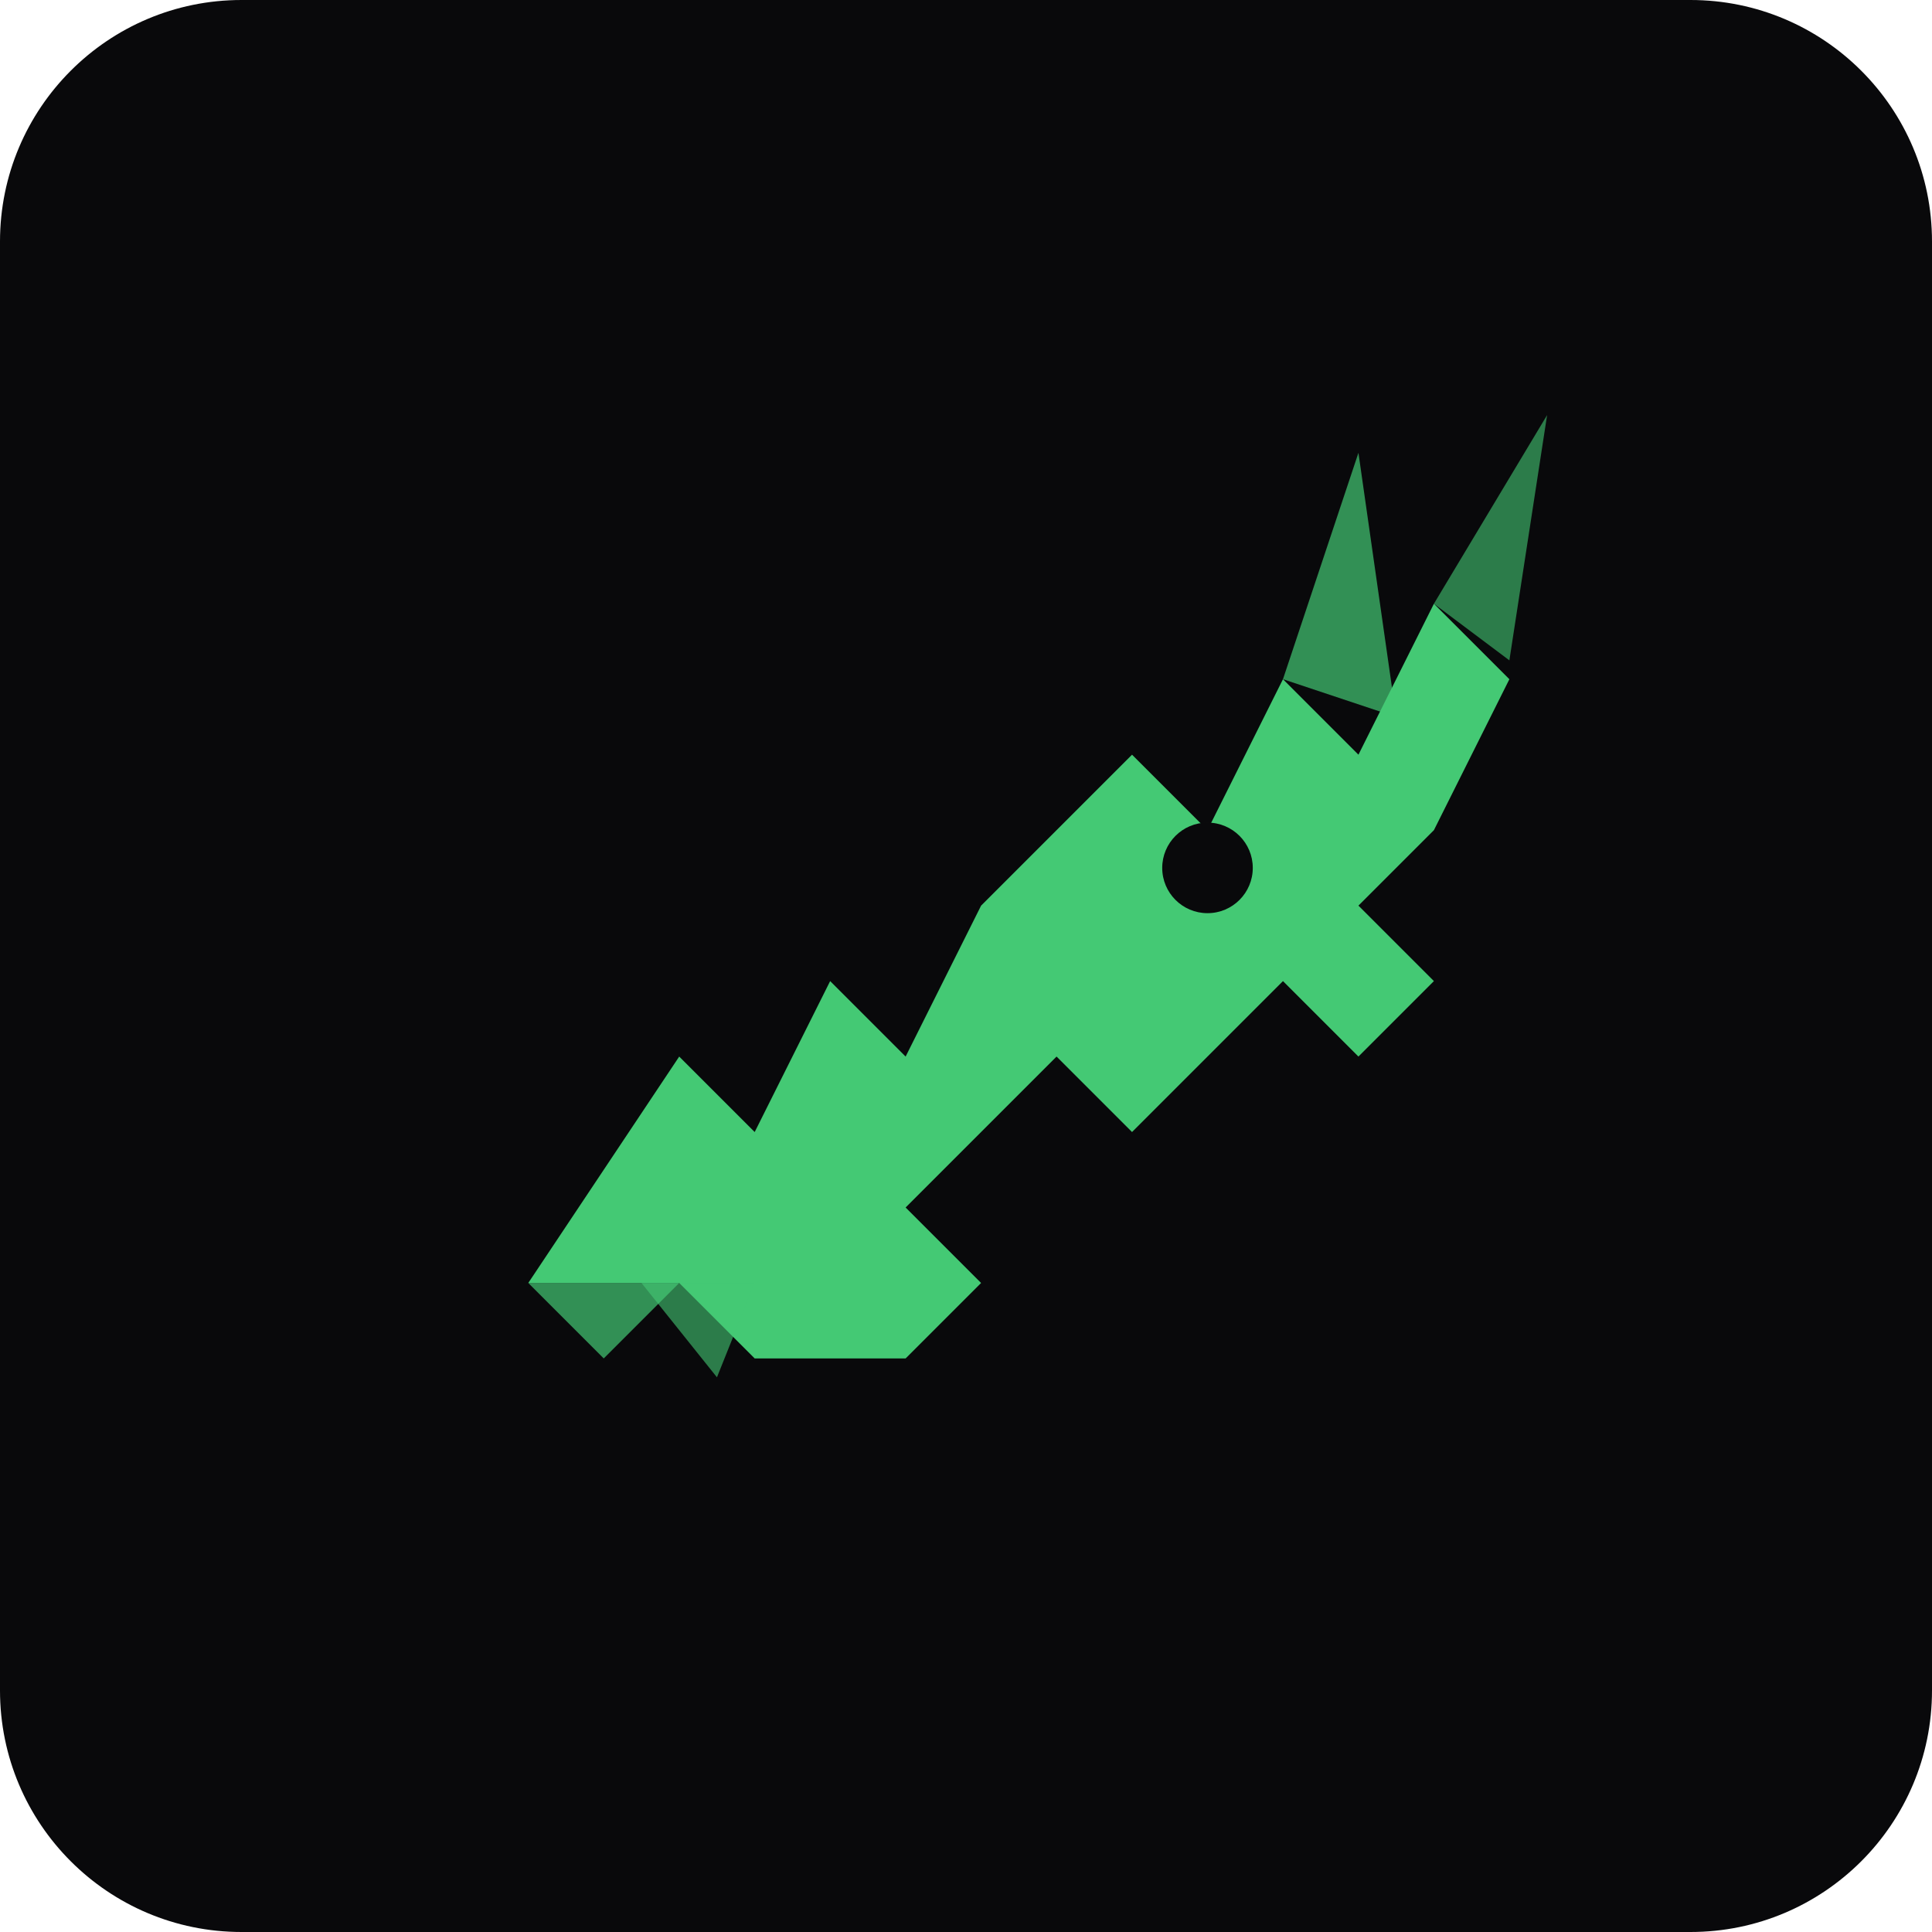
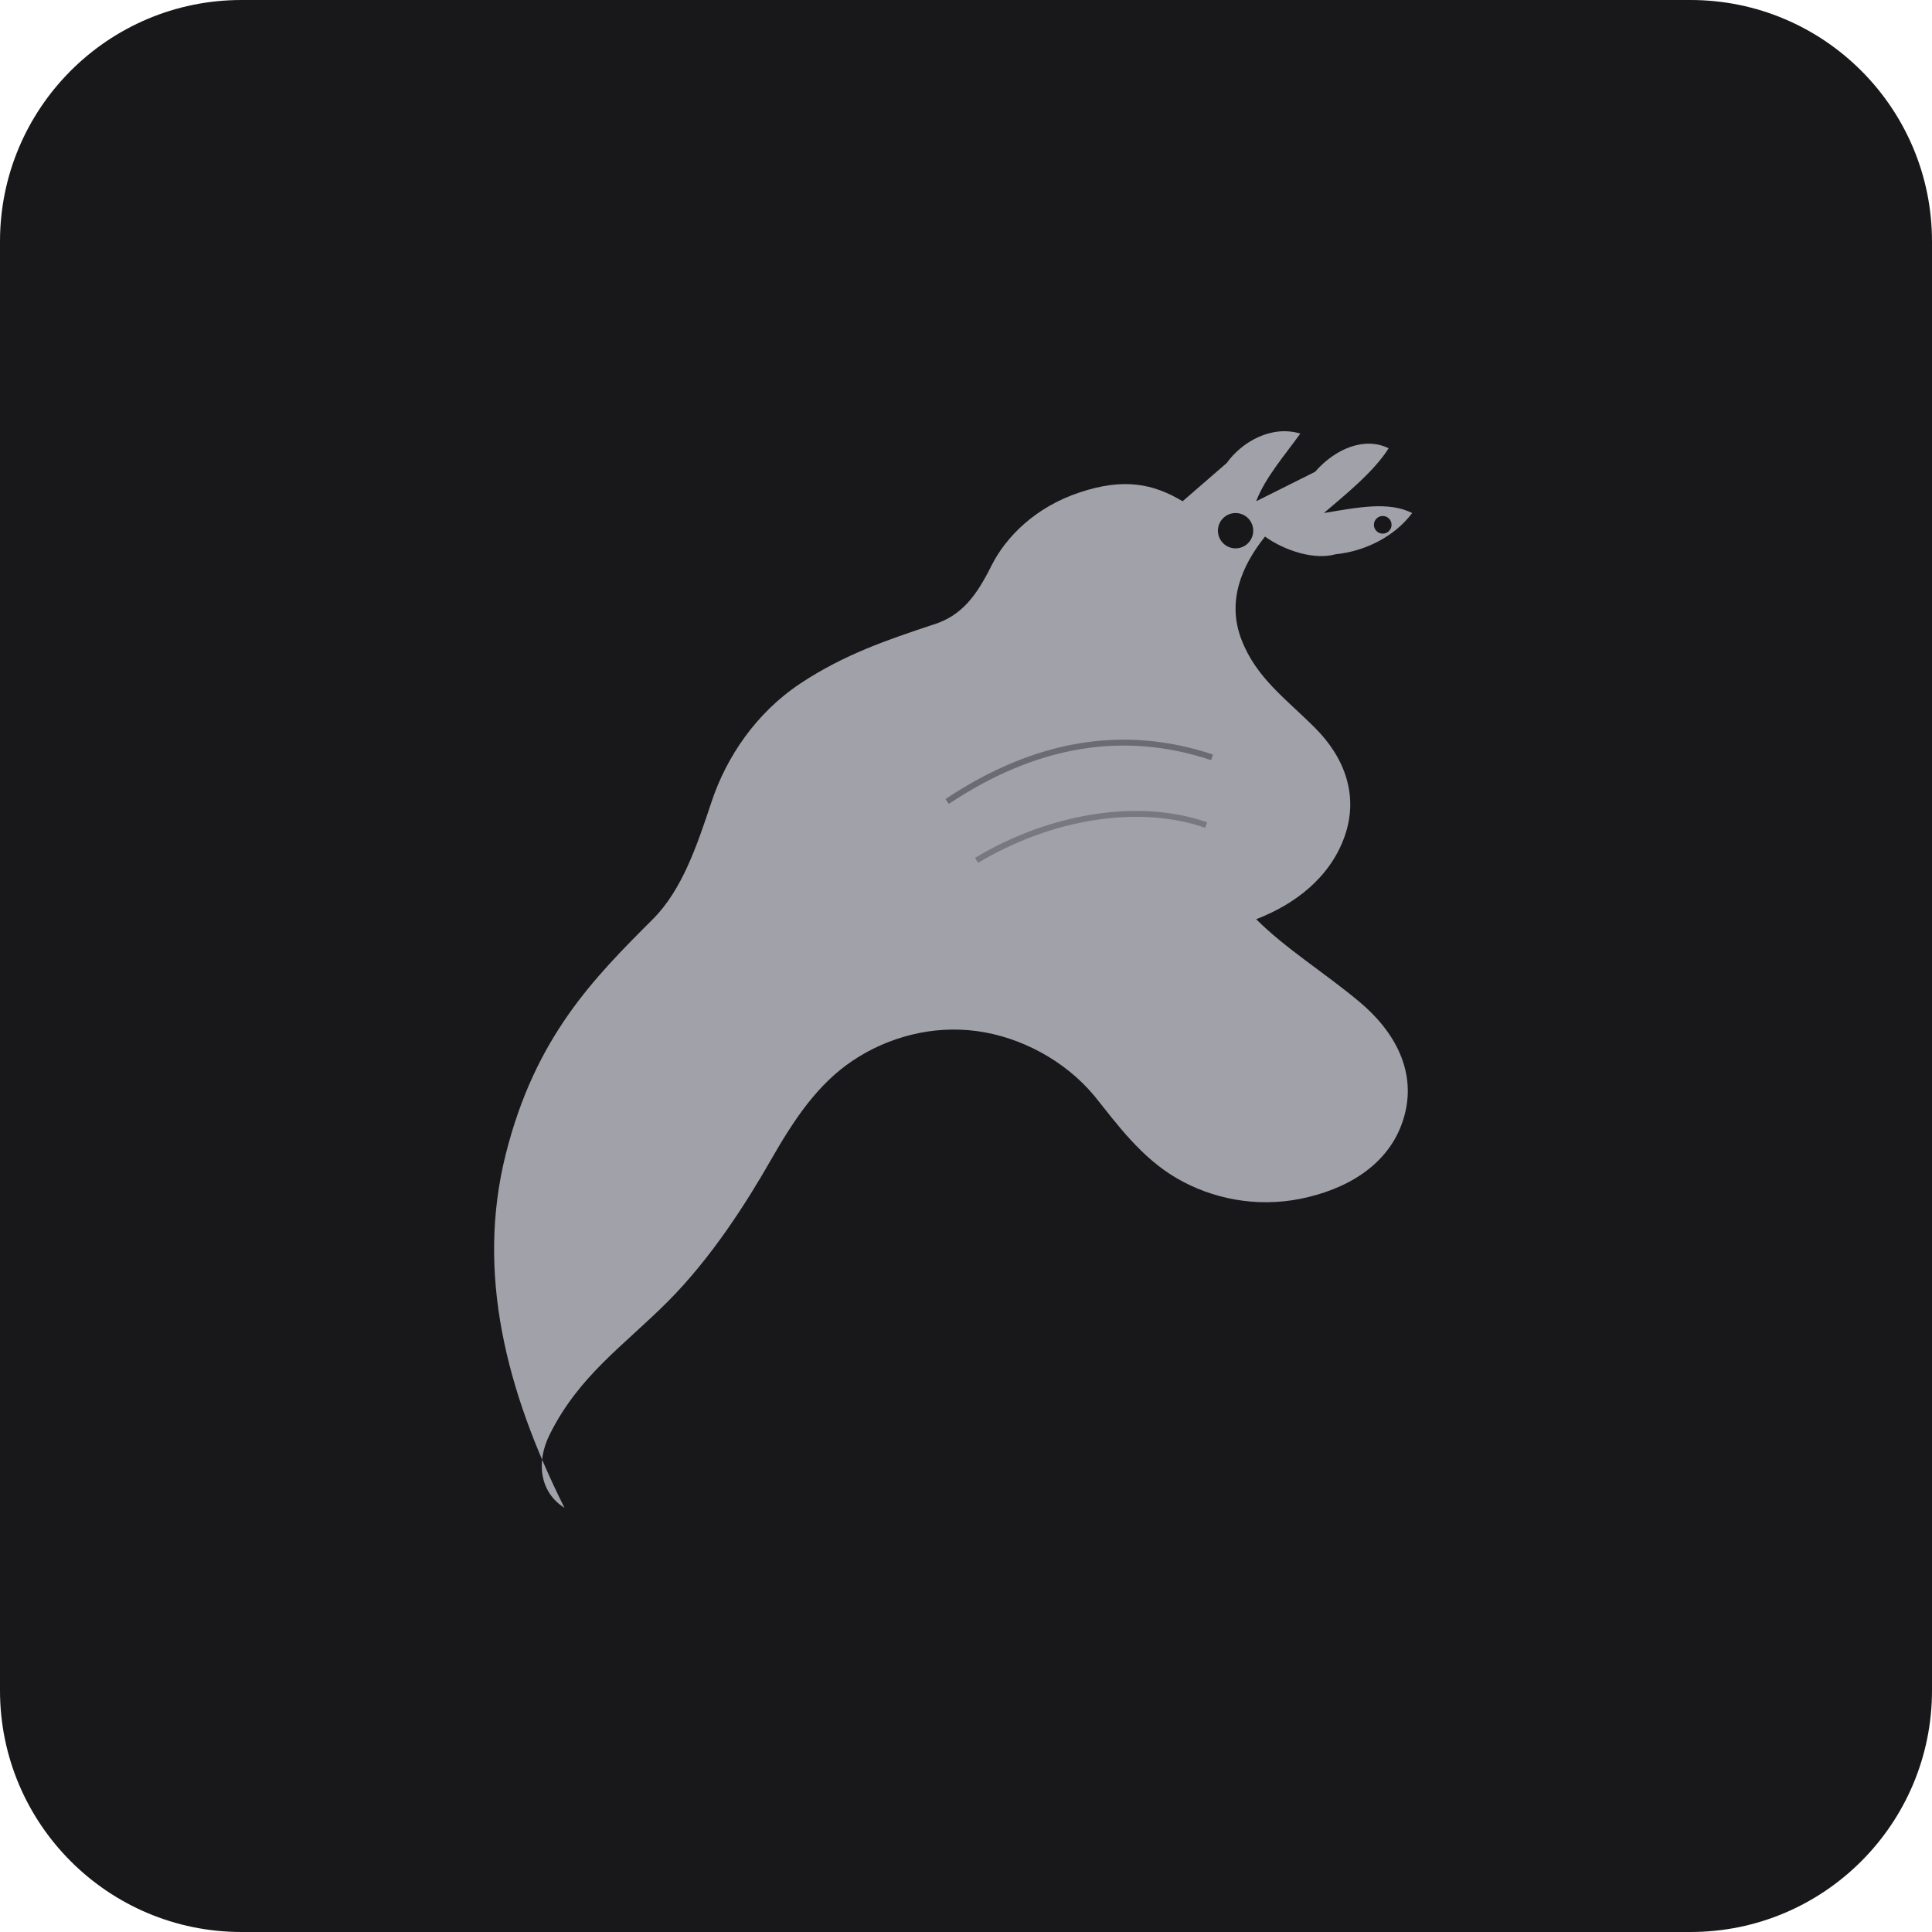
<svg xmlns="http://www.w3.org/2000/svg" viewBox="0 0 512 512" fill="none">
-   <rect width="512" height="512" rx="64" fill="#09090b" />
-   <g fill="#4ade80" opacity="0.9">
-     <polygon points="140,340 180,280 200,300 220,260 240,280 260,240 300,200 320,220 340,180 360,200 380,160 400,180 380,220 360,240 380,260 360,280 340,260 320,280 300,300 280,280 260,300 240,320 260,340 240,360 200,360 180,340" />
-     <circle cx="320" cy="230" r="12" fill="#09090b" />
-     <polygon points="340,180 360,120 370,190" opacity="0.7" />
-     <polygon points="380,160 410,110 400,175" opacity="0.6" />
-     <polygon points="140,340 160,360 180,340" opacity="0.7" />
-     <polygon points="170,340 190,365 200,340" opacity="0.6" />
+   <rect width="512" height="512" rx="64" fill="#18181b" />
+   <g transform="translate(56,72) scale(0.78)">
+     <path d="       M 120 420       C 100 380, 90 340, 100 300       C 110 260, 130 240, 150 220       C 160 210, 165 195, 170 180       C 175 165, 185 150, 200 140       C 215 130, 230 125, 245 120       C 255 117, 260 110, 265 100       C 270 90, 280 80, 295 75       C 310 70, 320 72, 330 78       L 345 65       C 350 58, 360 52, 370 55       C 365 62, 358 70, 355 78       L 375 68       C 382 60, 392 56, 400 60       C 395 68, 385 76, 378 82       C 390 80, 400 78, 408 82       C 402 90, 392 95, 382 96       C 375 98, 365 95, 358 90       C 350 100, 345 112, 350 125       C 355 138, 365 145, 375 155       C 385 165, 390 178, 385 192       C 380 206, 368 215, 355 220       C 365 230, 378 238, 390 248       C 402 258, 410 272, 405 288       C 400 304, 385 312, 370 315       C 355 318, 340 315, 328 308       C 316 301, 308 290, 300 280       C 290 268, 275 260, 260 258       C 245 256, 230 260, 218 268       C 206 276, 198 288, 190 302       C 182 316, 170 335, 155 350       C 140 365, 125 375, 115 395       C 110 405, 112 415, 120 420       Z     " fill="#a1a1aa" />
+     <circle cx="348" cy="88" r="6" fill="#18181b" />
+     <circle cx="398" cy="86" r="3" fill="#18181b" />
+     <path d="M 250 180 C 280 160, 310 155, 340 165" stroke="#18181b" stroke-width="2" fill="none" opacity="0.4" />
+     <path d="M 260 200 C 285 185, 315 180, 338 188" stroke="#18181b" stroke-width="2" fill="none" opacity="0.3" />
  </g>
</svg>
